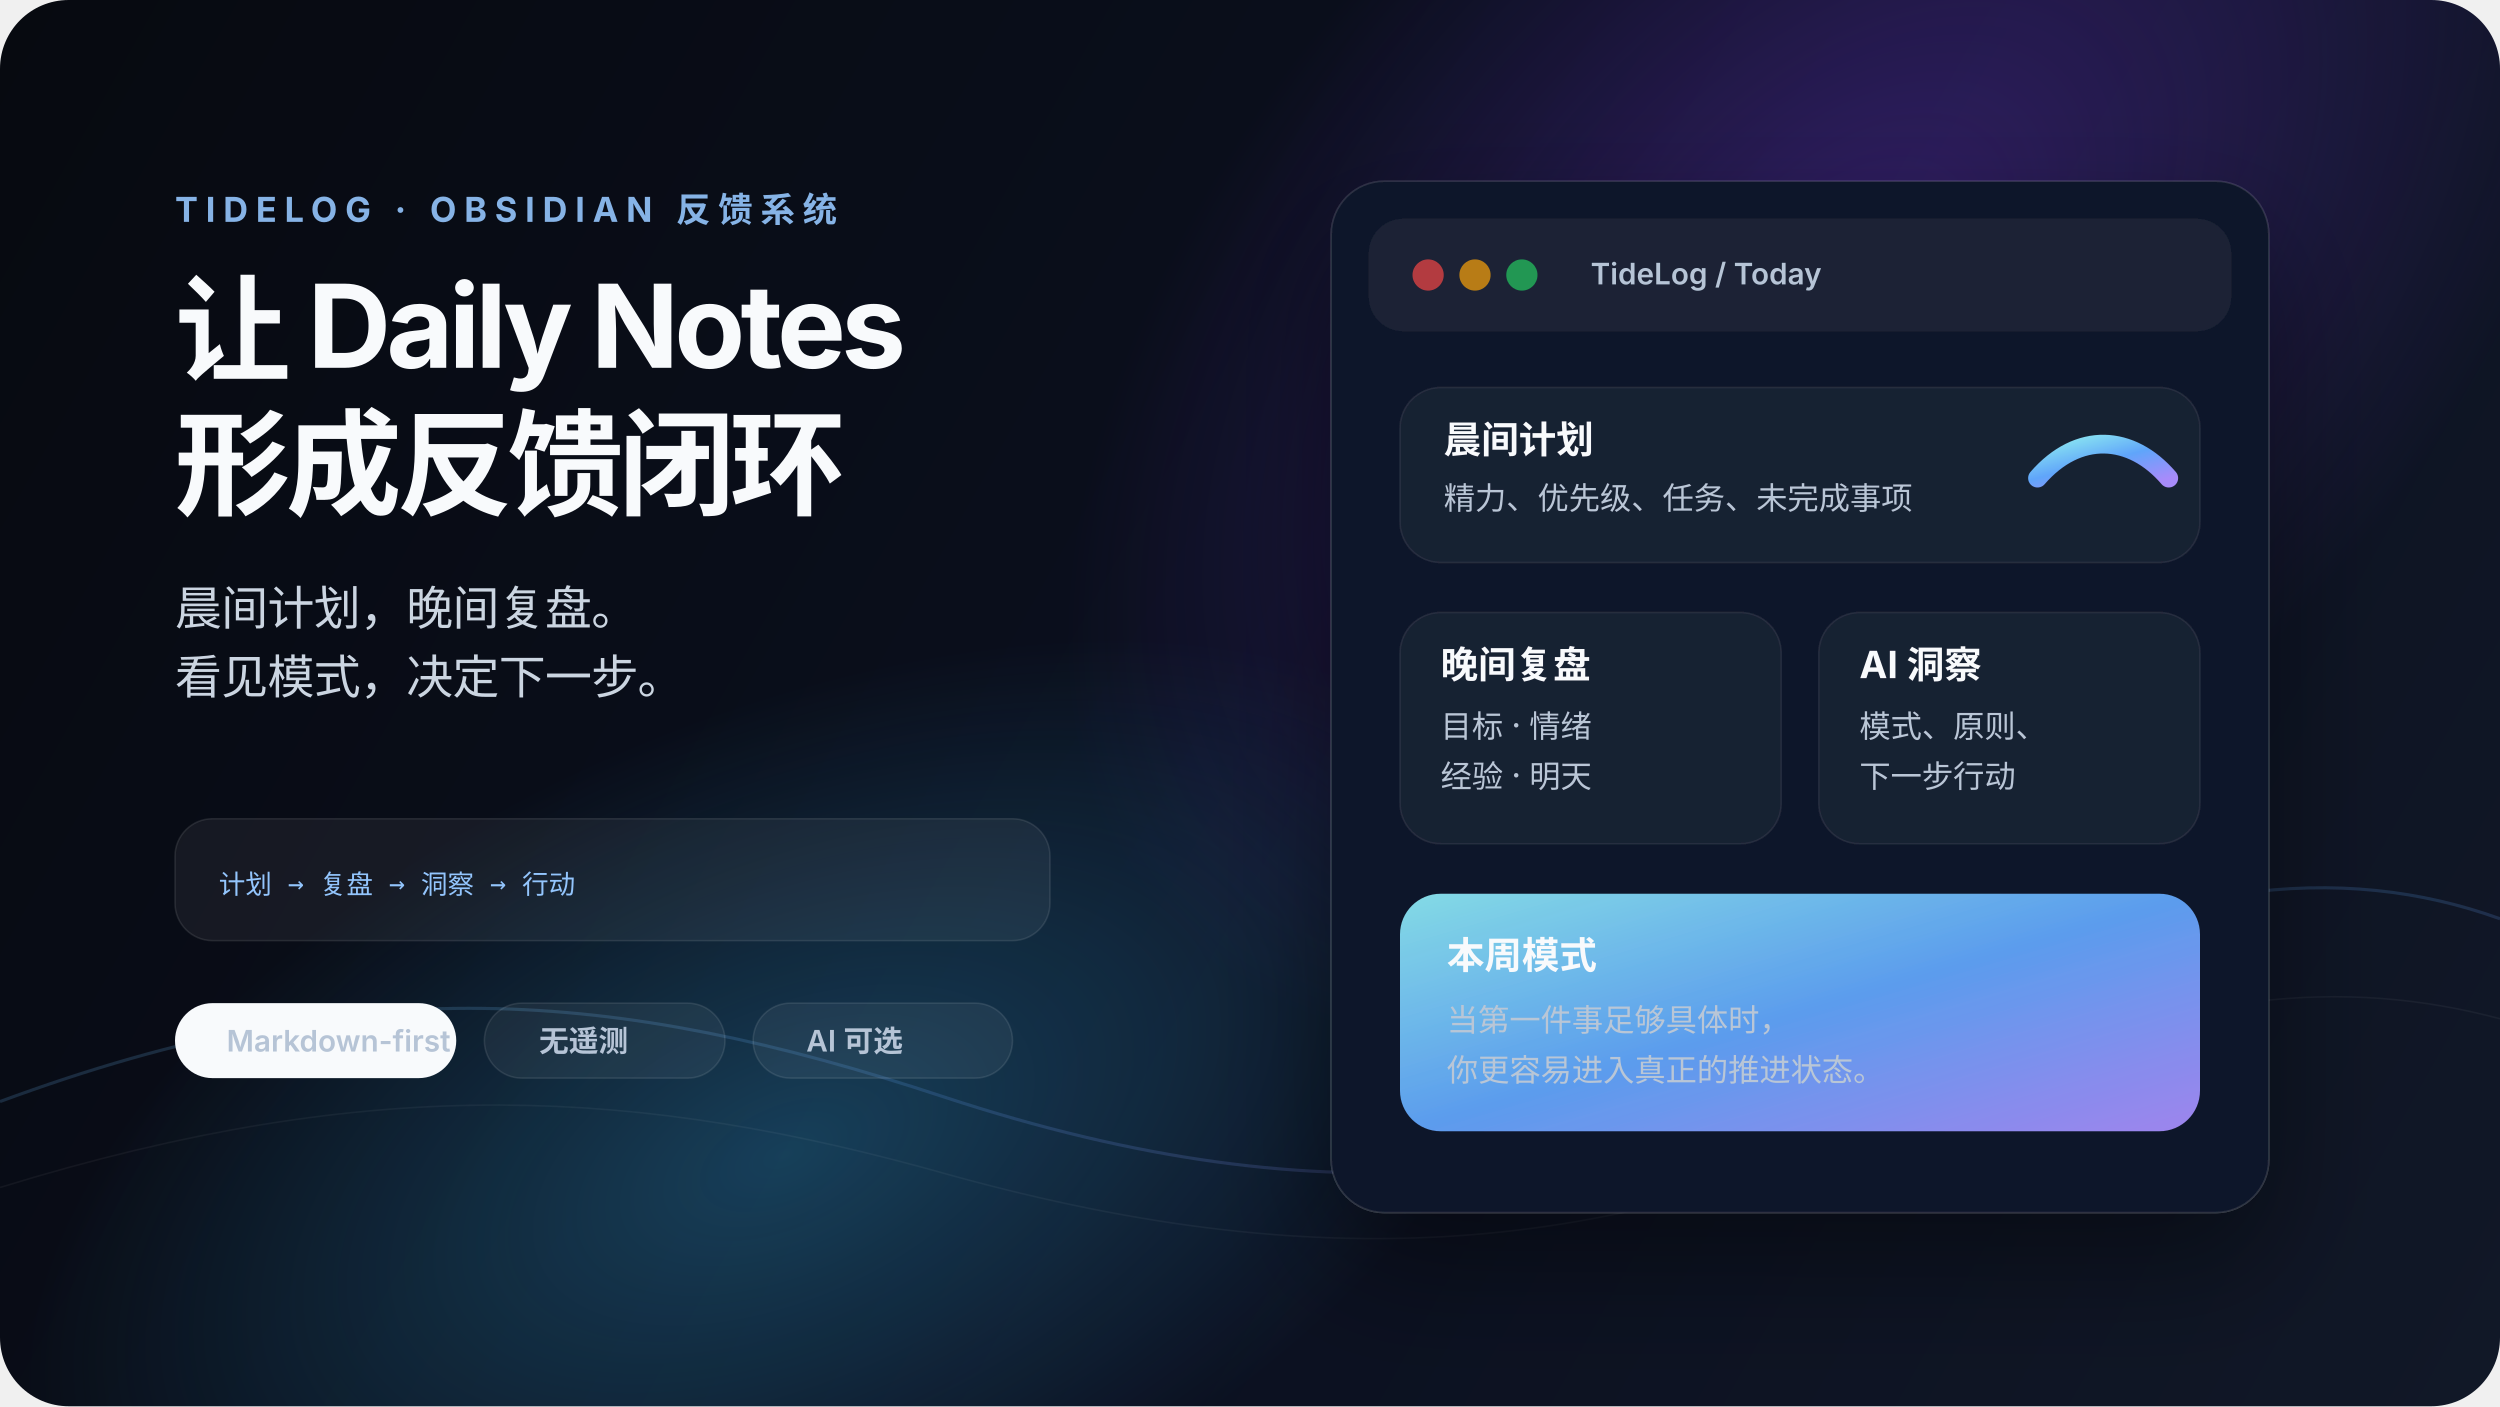
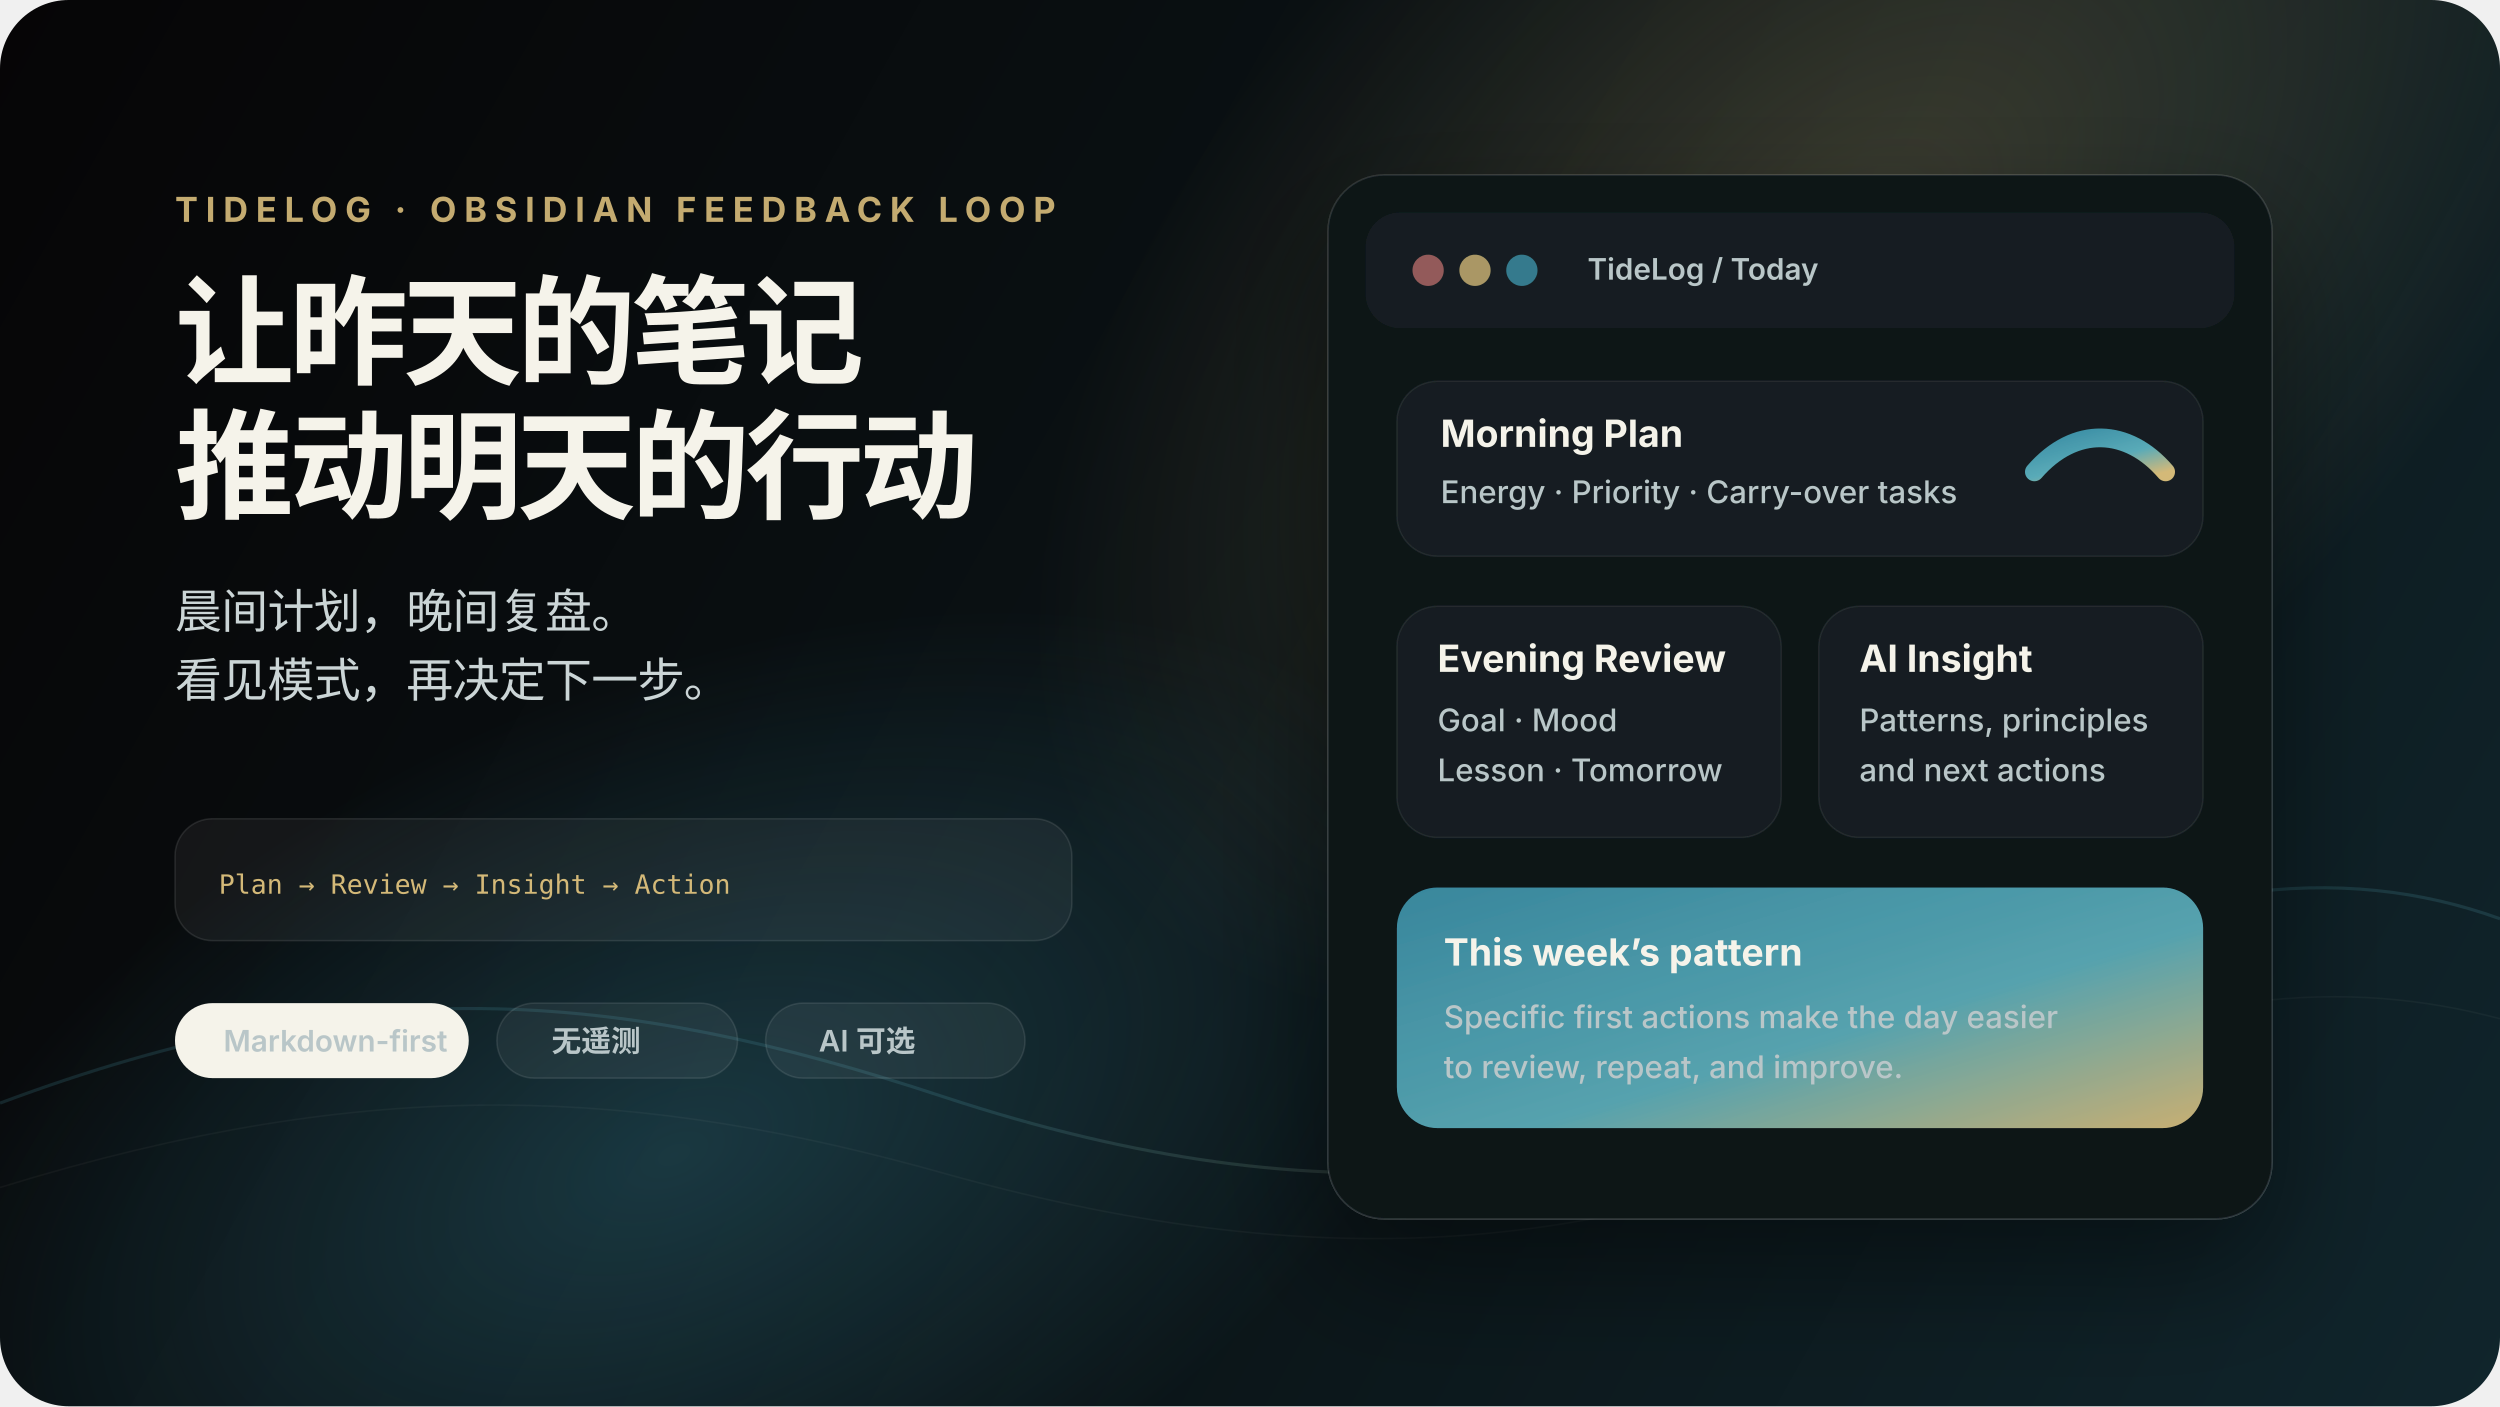
<svg xmlns="http://www.w3.org/2000/svg" width="1600" height="900" viewBox="0 0 1600 900" fill="none" role="img" aria-labelledby="title desc">
  <defs>
    <linearGradient id="bg" x1="0" y1="0" x2="1600" y2="900" gradientUnits="userSpaceOnUse">
-       <stop stop-color="#070A10" />
-       <stop offset="0.58" stop-color="#0B1020" />
-       <stop offset="1" stop-color="#111827" />
+       <stop stop-color="#060506" />
+       <stop offset="0.56" stop-color="#0B1417" />
+       <stop offset="1" stop-color="#10252C" />
    </linearGradient>
-     <radialGradient id="glowA" cx="0" cy="0" r="1" gradientUnits="userSpaceOnUse" gradientTransform="translate(1180 180) rotate(136) scale(600 360)">
-       <stop stop-color="#7C3AED" stop-opacity="0.34" />
-       <stop offset="1" stop-color="#7C3AED" stop-opacity="0" />
+     <radialGradient id="glowA" cx="0" cy="0" r="1" gradientUnits="userSpaceOnUse" gradientTransform="translate(1180 160) rotate(138) scale(620 360)">
+       <stop stop-color="#D4B978" stop-opacity="0.24" />
+       <stop offset="1" stop-color="#D4B978" stop-opacity="0" />
    </radialGradient>
-     <radialGradient id="glowB" cx="0" cy="0" r="1" gradientUnits="userSpaceOnUse" gradientTransform="translate(500 740) rotate(-24) scale(520 280)">
-       <stop stop-color="#38BDF8" stop-opacity="0.28" />
-       <stop offset="1" stop-color="#38BDF8" stop-opacity="0" />
+     <radialGradient id="glowB" cx="0" cy="0" r="1" gradientUnits="userSpaceOnUse" gradientTransform="translate(430 740) rotate(-24) scale(540 300)">
+       <stop stop-color="#3B8EA5" stop-opacity="0.32" />
+       <stop offset="1" stop-color="#3B8EA5" stop-opacity="0" />
    </radialGradient>
    <linearGradient id="accent" x1="0" y1="0" x2="1" y2="1">
-       <stop stop-color="#8BE7F1" />
-       <stop offset="0.5" stop-color="#60A5FA" />
-       <stop offset="1" stop-color="#A78BFA" />
+       <stop stop-color="#3B8EA5" />
+       <stop offset="0.58" stop-color="#5AABB8" />
+       <stop offset="1" stop-color="#D4B978" />
    </linearGradient>
    <filter id="shadow" x="-20%" y="-20%" width="140%" height="150%" color-interpolation-filters="sRGB">
-       <feDropShadow dx="0" dy="34" stdDeviation="38" flood-color="#000000" flood-opacity="0.42" />
+       <feDropShadow dx="0" dy="34" stdDeviation="38" flood-color="#000000" flood-opacity="0.44" />
    </filter>
    <style>
-       .label{font-family:Inter,-apple-system,BlinkMacSystemFont,"SF Pro Text",sans-serif;font-size:22px;font-weight:650;letter-spacing:5px;fill:#93C5FD;opacity:.9}
-       .title{font-family:Inter,-apple-system,BlinkMacSystemFont,"SF Pro Display",sans-serif;font-size:74px;font-weight:680;line-height:1;letter-spacing:-3px;fill:#F8FAFC}
-       .sub{font-family:Inter,-apple-system,BlinkMacSystemFont,"SF Pro Text",sans-serif;font-size:30px;font-weight:430;fill:#CBD5E1;letter-spacing:-.4px}
-       .small{font-family:Inter,-apple-system,BlinkMacSystemFont,"SF Pro Text",sans-serif;font-size:19px;font-weight:560;fill:#B6C4D6}
-       .cardTitle{font-family:Inter,-apple-system,BlinkMacSystemFont,"SF Pro Text",sans-serif;font-size:24px;font-weight:680;fill:#F8FAFC}
-       .body{font-family:Inter,-apple-system,BlinkMacSystemFont,"SF Pro Text",sans-serif;font-size:20px;font-weight:460;fill:#B9C6D6}
-       .mono{font-family:"SF Mono",ui-monospace,Menlo,monospace;font-size:17px;font-weight:520;fill:#93C5FD}
+       .label{font-family:Inter,-apple-system,BlinkMacSystemFont,"SF Pro Text",sans-serif;font-size:22px;font-weight:650;letter-spacing:5px;fill:#D4B978;opacity:.92}
+       .title{font-family:Inter,-apple-system,BlinkMacSystemFont,"SF Pro Display",sans-serif;font-size:76px;font-weight:680;line-height:1;letter-spacing:-3px;fill:#F5F3EA}
+       .sub{font-family:Inter,-apple-system,BlinkMacSystemFont,"SF Pro Text",sans-serif;font-size:30px;font-weight:430;fill:#CBD5D6;letter-spacing:-.4px}
+       .small{font-family:Inter,-apple-system,BlinkMacSystemFont,"SF Pro Text",sans-serif;font-size:19px;font-weight:560;fill:#B9C6C8}
+       .cardTitle{font-family:Inter,-apple-system,BlinkMacSystemFont,"SF Pro Text",sans-serif;font-size:24px;font-weight:680;fill:#F5F3EA}
+       .body{font-family:Inter,-apple-system,BlinkMacSystemFont,"SF Pro Text",sans-serif;font-size:20px;font-weight:460;fill:#B9C6C8}
+       .mono{font-family:"SF Mono",ui-monospace,Menlo,monospace;font-size:17px;font-weight:520;fill:#D4B978}
    </style>
  </defs>
  <rect width="1600" height="900" rx="44" fill="url(#bg)" />
  <rect width="1600" height="900" rx="44" fill="url(#glowA)" />
  <rect width="1600" height="900" rx="44" fill="url(#glowB)" />
  <g opacity=".18">
-     <path d="M0 705C230 620 392 632 604 702C850 783 1038 760 1218 654C1378 560 1500 552 1600 588" stroke="url(#accent)" stroke-width="2" />
-     <path d="M0 760C240 686 410 696 608 752C854 820 1040 802 1244 704C1394 632 1502 626 1600 652" stroke="#FFFFFF" stroke-opacity=".26" stroke-width="1" />
+     <path d="M0 706C230 620 392 632 604 702C850 783 1038 760 1218 654C1378 560 1500 552 1600 588" stroke="url(#accent)" stroke-width="2" />
+     <path d="M0 760C240 686 410 696 608 752C854 820 1040 802 1244 704C1394 632 1502 626 1600 652" stroke="#F5F3EA" stroke-opacity=".22" stroke-width="1" />
  </g>
  <g transform="translate(112 142)">
-     <text x="0" y="0" class="label">TIDELOG · OBSIDIAN 反馈系统</text>
-     <text x="0" y="96" class="title">让 Daily Notes</text>
-     <text x="0" y="182" class="title">形成反馈闭环</text>
-     <text x="0" y="258" class="sub">晨间计划，晚间复盘。</text>
-     <text x="0" y="302" class="sub">看见模式，决定下一步。</text>
+     <text x="0" y="0" class="label">TIDELOG · OBSIDIAN FEEDBACK LOOP</text>
+     <text x="0" y="98" class="title">让昨天的笔记</text>
+     <text x="0" y="184" class="title">推动明天的行动</text>
+     <text x="0" y="260" class="sub">晨间计划，晚间复盘。</text>
+     <text x="0" y="304" class="sub">看见模式，再决定下一步。</text>
    <g transform="translate(0 382)">
-       <rect width="560" height="78" rx="24" fill="white" fill-opacity=".055" stroke="white" stroke-opacity=".10" />
-       <text x="28" y="48" class="mono">计划 → 复盘 → 洞察 → 行动</text>
+       <rect width="574" height="78" rx="24" fill="#FFFFFF" fill-opacity=".052" stroke="#FFFFFF" stroke-opacity=".10" />
+       <text x="28" y="48" class="mono">Plan → Review → Insight → Action</text>
    </g>
    <g transform="translate(0 500)">
-       <rect width="180" height="48" rx="24" fill="#F8FAFC" />
-       <text x="33" y="31" class="small" fill="#0B1020">Markdown-first</text>
-       <rect x="198" width="154" height="48" rx="24" fill="white" fill-opacity=".055" stroke="white" stroke-opacity=".10" />
-       <text x="233" y="31" class="small">无遥测</text>
-       <rect x="370" width="166" height="48" rx="24" fill="white" fill-opacity=".055" stroke="white" stroke-opacity=".10" />
-       <text x="404" y="31" class="small">AI 可选</text>
+       <rect width="188" height="48" rx="24" fill="#F5F3EA" />
+       <text x="31" y="31" class="small" fill="#071417">Markdown-first</text>
+       <rect x="206" width="154" height="48" rx="24" fill="#FFFFFF" fill-opacity=".055" stroke="#FFFFFF" stroke-opacity=".10" />
+       <text x="241" y="31" class="small">无遥测</text>
+       <rect x="378" width="166" height="48" rx="24" fill="#FFFFFF" fill-opacity=".055" stroke="#FFFFFF" stroke-opacity=".10" />
+       <text x="412" y="31" class="small">AI 可选</text>
    </g>
  </g>
-   <g transform="translate(852 116)" filter="url(#shadow)">
-     <rect width="600" height="660" rx="34" fill="#0F172A" stroke="white" stroke-opacity=".12" />
-     <rect x="24" y="24" width="552" height="72" rx="22" fill="white" fill-opacity=".05" />
-     <circle cx="62" cy="60" r="10" fill="#EF4444" opacity=".72" />
-     <circle cx="92" cy="60" r="10" fill="#F59E0B" opacity=".72" />
-     <circle cx="122" cy="60" r="10" fill="#22C55E" opacity=".72" />
-     <text x="166" y="66" class="small">TideLog / Today</text>
+   <g transform="translate(850 112)" filter="url(#shadow)">
+     <rect width="604" height="668" rx="36" fill="#0B1417" stroke="#FFFFFF" stroke-opacity=".12" />
+     <rect x="24" y="24" width="556" height="74" rx="22" fill="#FFFFFF" fill-opacity=".05" />
+     <circle cx="64" cy="61" r="10" fill="#C47070" opacity=".72" />
+     <circle cx="94" cy="61" r="10" fill="#D4B978" opacity=".78" />
+     <circle cx="124" cy="61" r="10" fill="#3B8EA5" opacity=".82" />
+     <text x="166" y="67" class="small">TideLog / Today</text>
    <g transform="translate(44 132)">
-       <rect width="512" height="112" rx="26" fill="white" fill-opacity=".045" stroke="white" stroke-opacity=".075" />
-       <text x="28" y="42" class="cardTitle">晨间计划</text>
-       <text x="28" y="78" class="body">精力、优先级、任务、未完成事项</text>
+       <rect width="516" height="112" rx="26" fill="#FFFFFF" fill-opacity=".045" stroke="#FFFFFF" stroke-opacity=".075" />
+       <text x="28" y="42" class="cardTitle">Morning Plan</text>
+       <text x="28" y="78" class="body">Energy · Priority · Carry-over tasks</text>
      <path d="M408 58C434 28 468 30 492 58" stroke="url(#accent)" stroke-width="12" stroke-linecap="round" />
    </g>
    <g transform="translate(44 276)">
-       <rect width="244" height="148" rx="26" fill="white" fill-opacity=".045" stroke="white" stroke-opacity=".075" />
-       <text x="26" y="42" class="cardTitle">晚间复盘</text>
-       <text x="26" y="80" class="body">目标 · 情绪</text>
-       <text x="26" y="112" class="body">经验 · 明天</text>
+       <rect width="246" height="148" rx="26" fill="#FFFFFF" fill-opacity=".045" stroke="#FFFFFF" stroke-opacity=".075" />
+       <text x="26" y="42" class="cardTitle">Evening Review</text>
+       <text x="26" y="80" class="body">Goal · Mood</text>
+       <text x="26" y="112" class="body">Lesson · Tomorrow</text>
    </g>
-     <g transform="translate(312 276)">
-       <rect width="244" height="148" rx="26" fill="white" fill-opacity=".045" stroke="white" stroke-opacity=".075" />
-       <text x="26" y="42" class="cardTitle">AI 洞察</text>
-       <text x="26" y="80" class="body">模式、原则、</text>
-       <text x="26" y="112" class="body">下一步行动</text>
+     <g transform="translate(314 276)">
+       <rect width="246" height="148" rx="26" fill="#FFFFFF" fill-opacity=".045" stroke="#FFFFFF" stroke-opacity=".075" />
+       <text x="26" y="42" class="cardTitle">AI Insight</text>
+       <text x="26" y="80" class="body">Patterns, principles</text>
+       <text x="26" y="112" class="body">and next actions</text>
    </g>
    <g transform="translate(44 456)">
-       <rect width="512" height="152" rx="26" fill="url(#accent)" opacity=".94" />
-       <text x="30" y="48" class="cardTitle" fill="#06111F">本周模式</text>
-       <text x="30" y="88" class="body" fill="#07111E">当第一件事足够具体时，</text>
-       <text x="30" y="120" class="body" fill="#07111E">你更容易进入真正的推进状态。</text>
+       <rect width="516" height="154" rx="26" fill="url(#accent)" opacity=".94" />
+       <text x="30" y="50" class="cardTitle" fill="#061113">This week’s pattern</text>
+       <text x="30" y="90" class="body" fill="#061113">Specific first actions make the day easier</text>
+       <text x="30" y="122" class="body" fill="#061113">to review, repeat, and improve.</text>
    </g>
  </g>
</svg>
